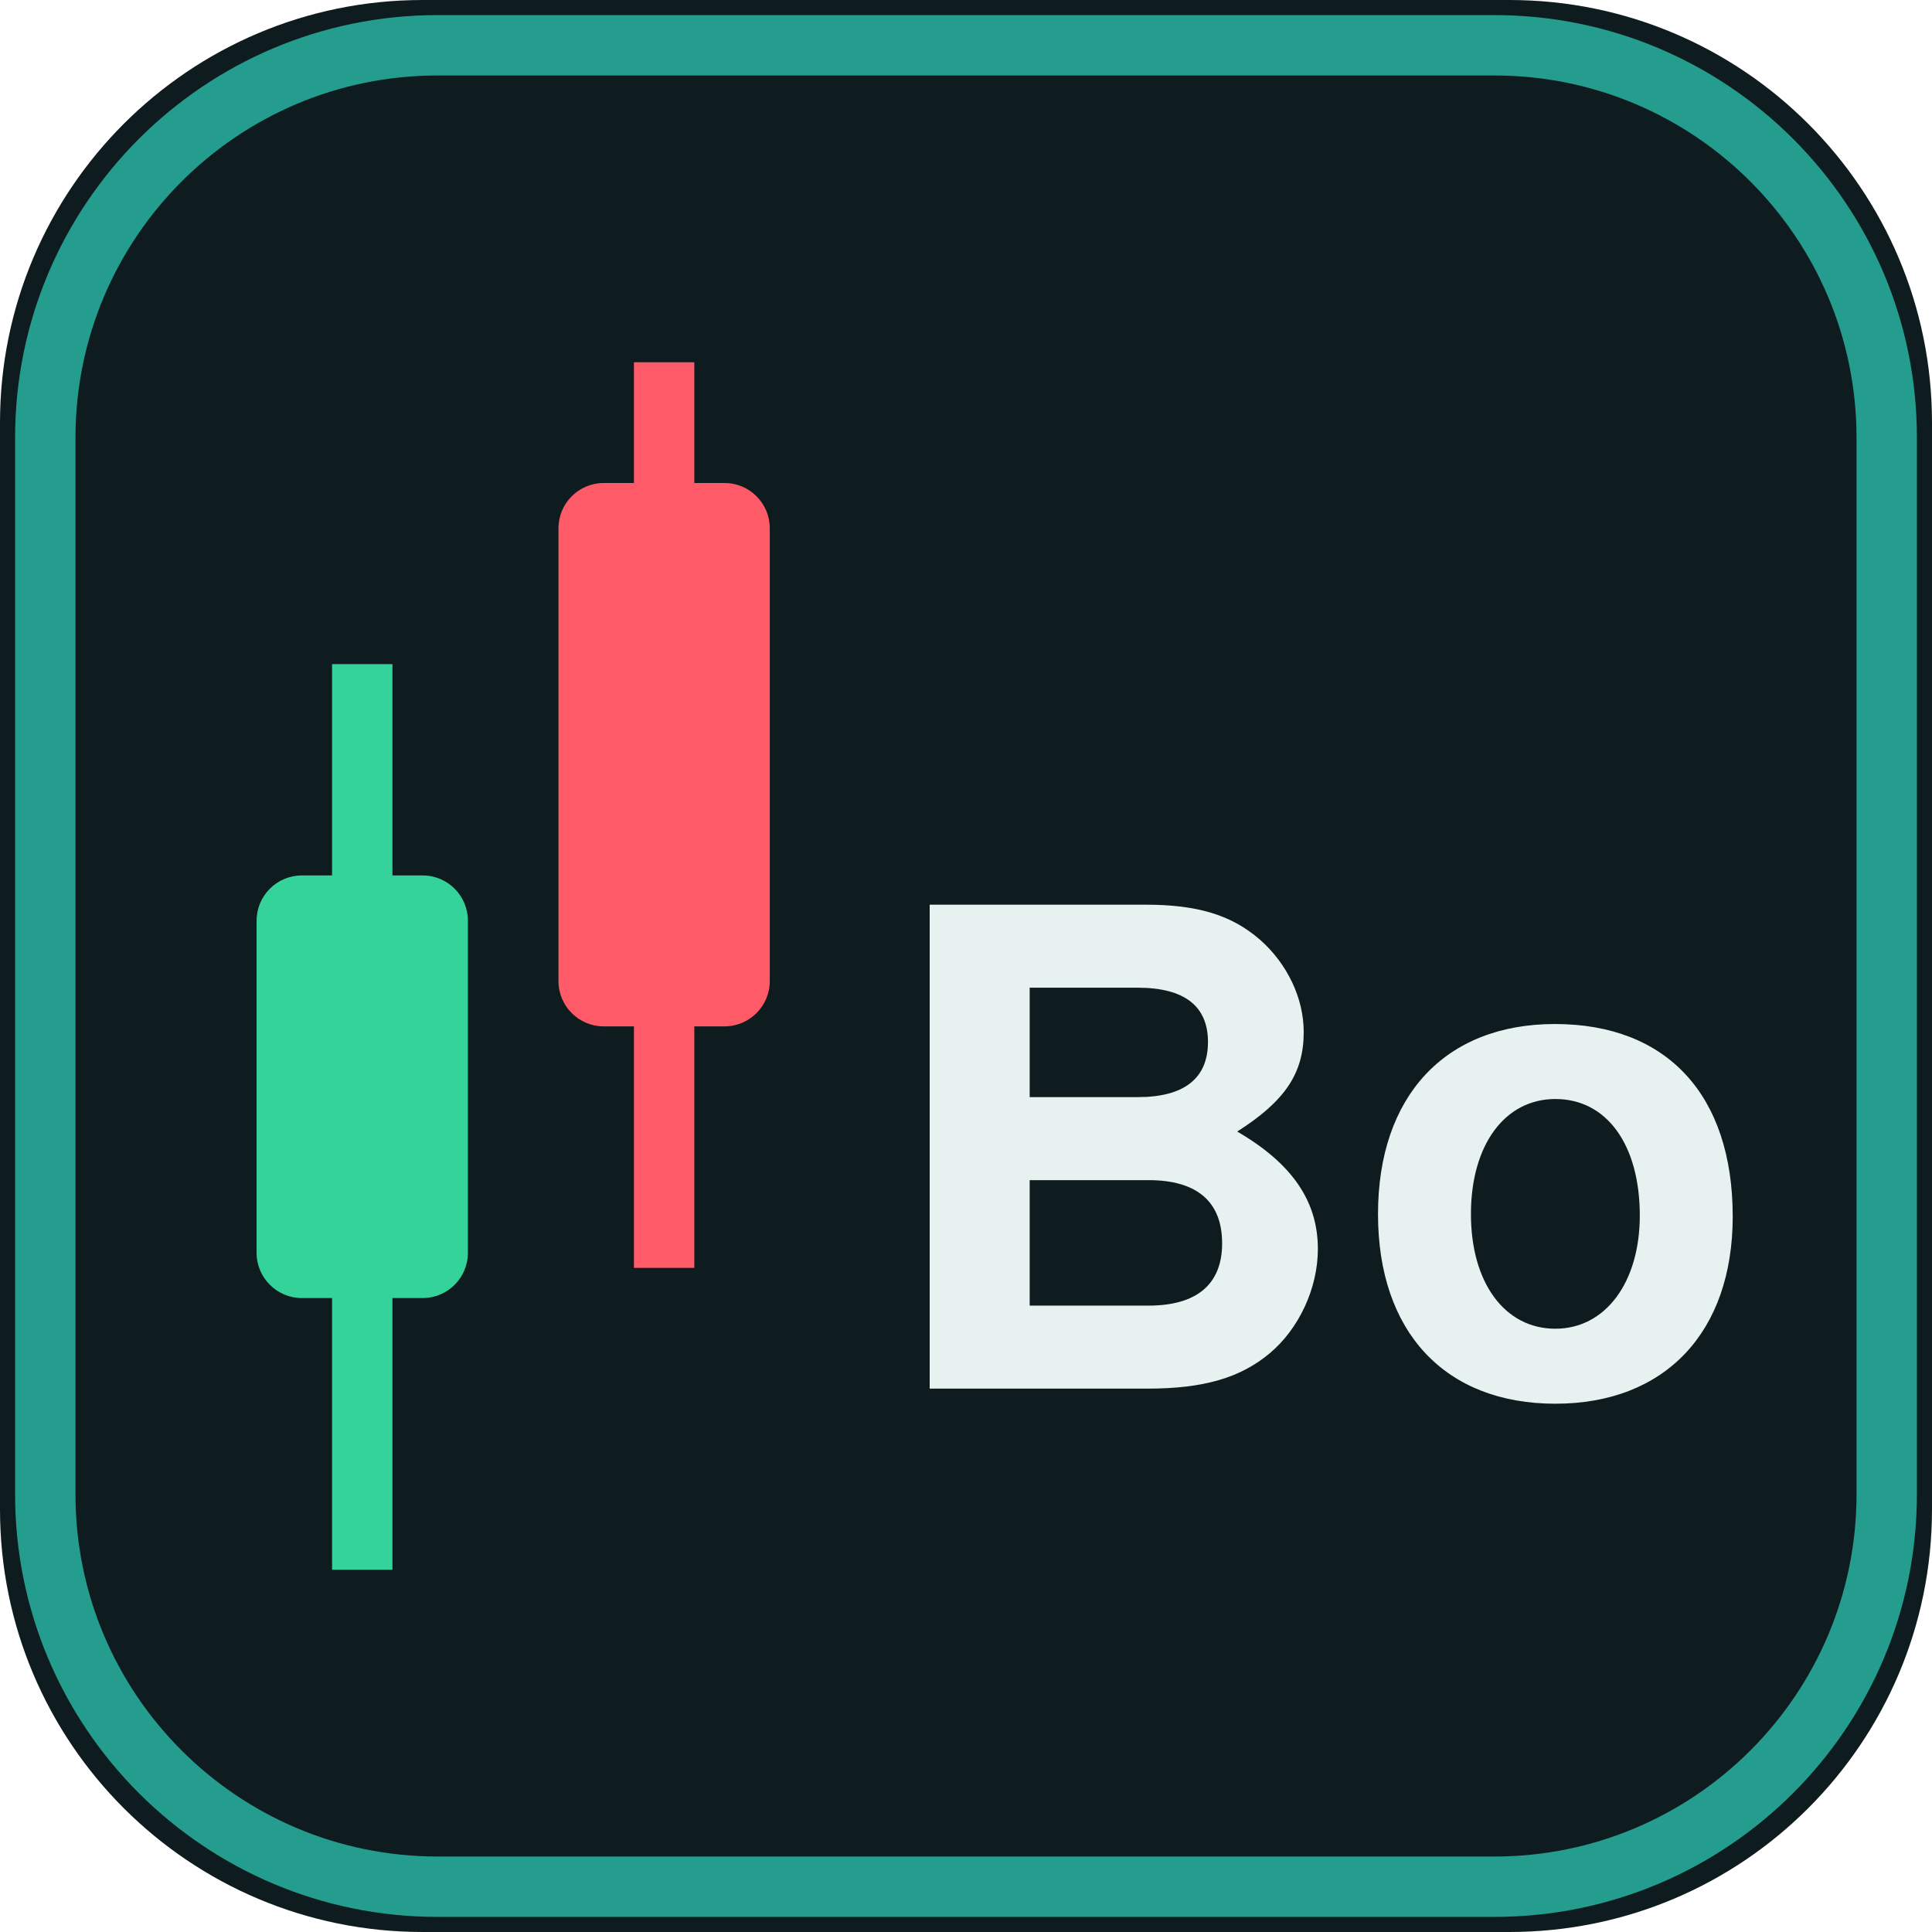
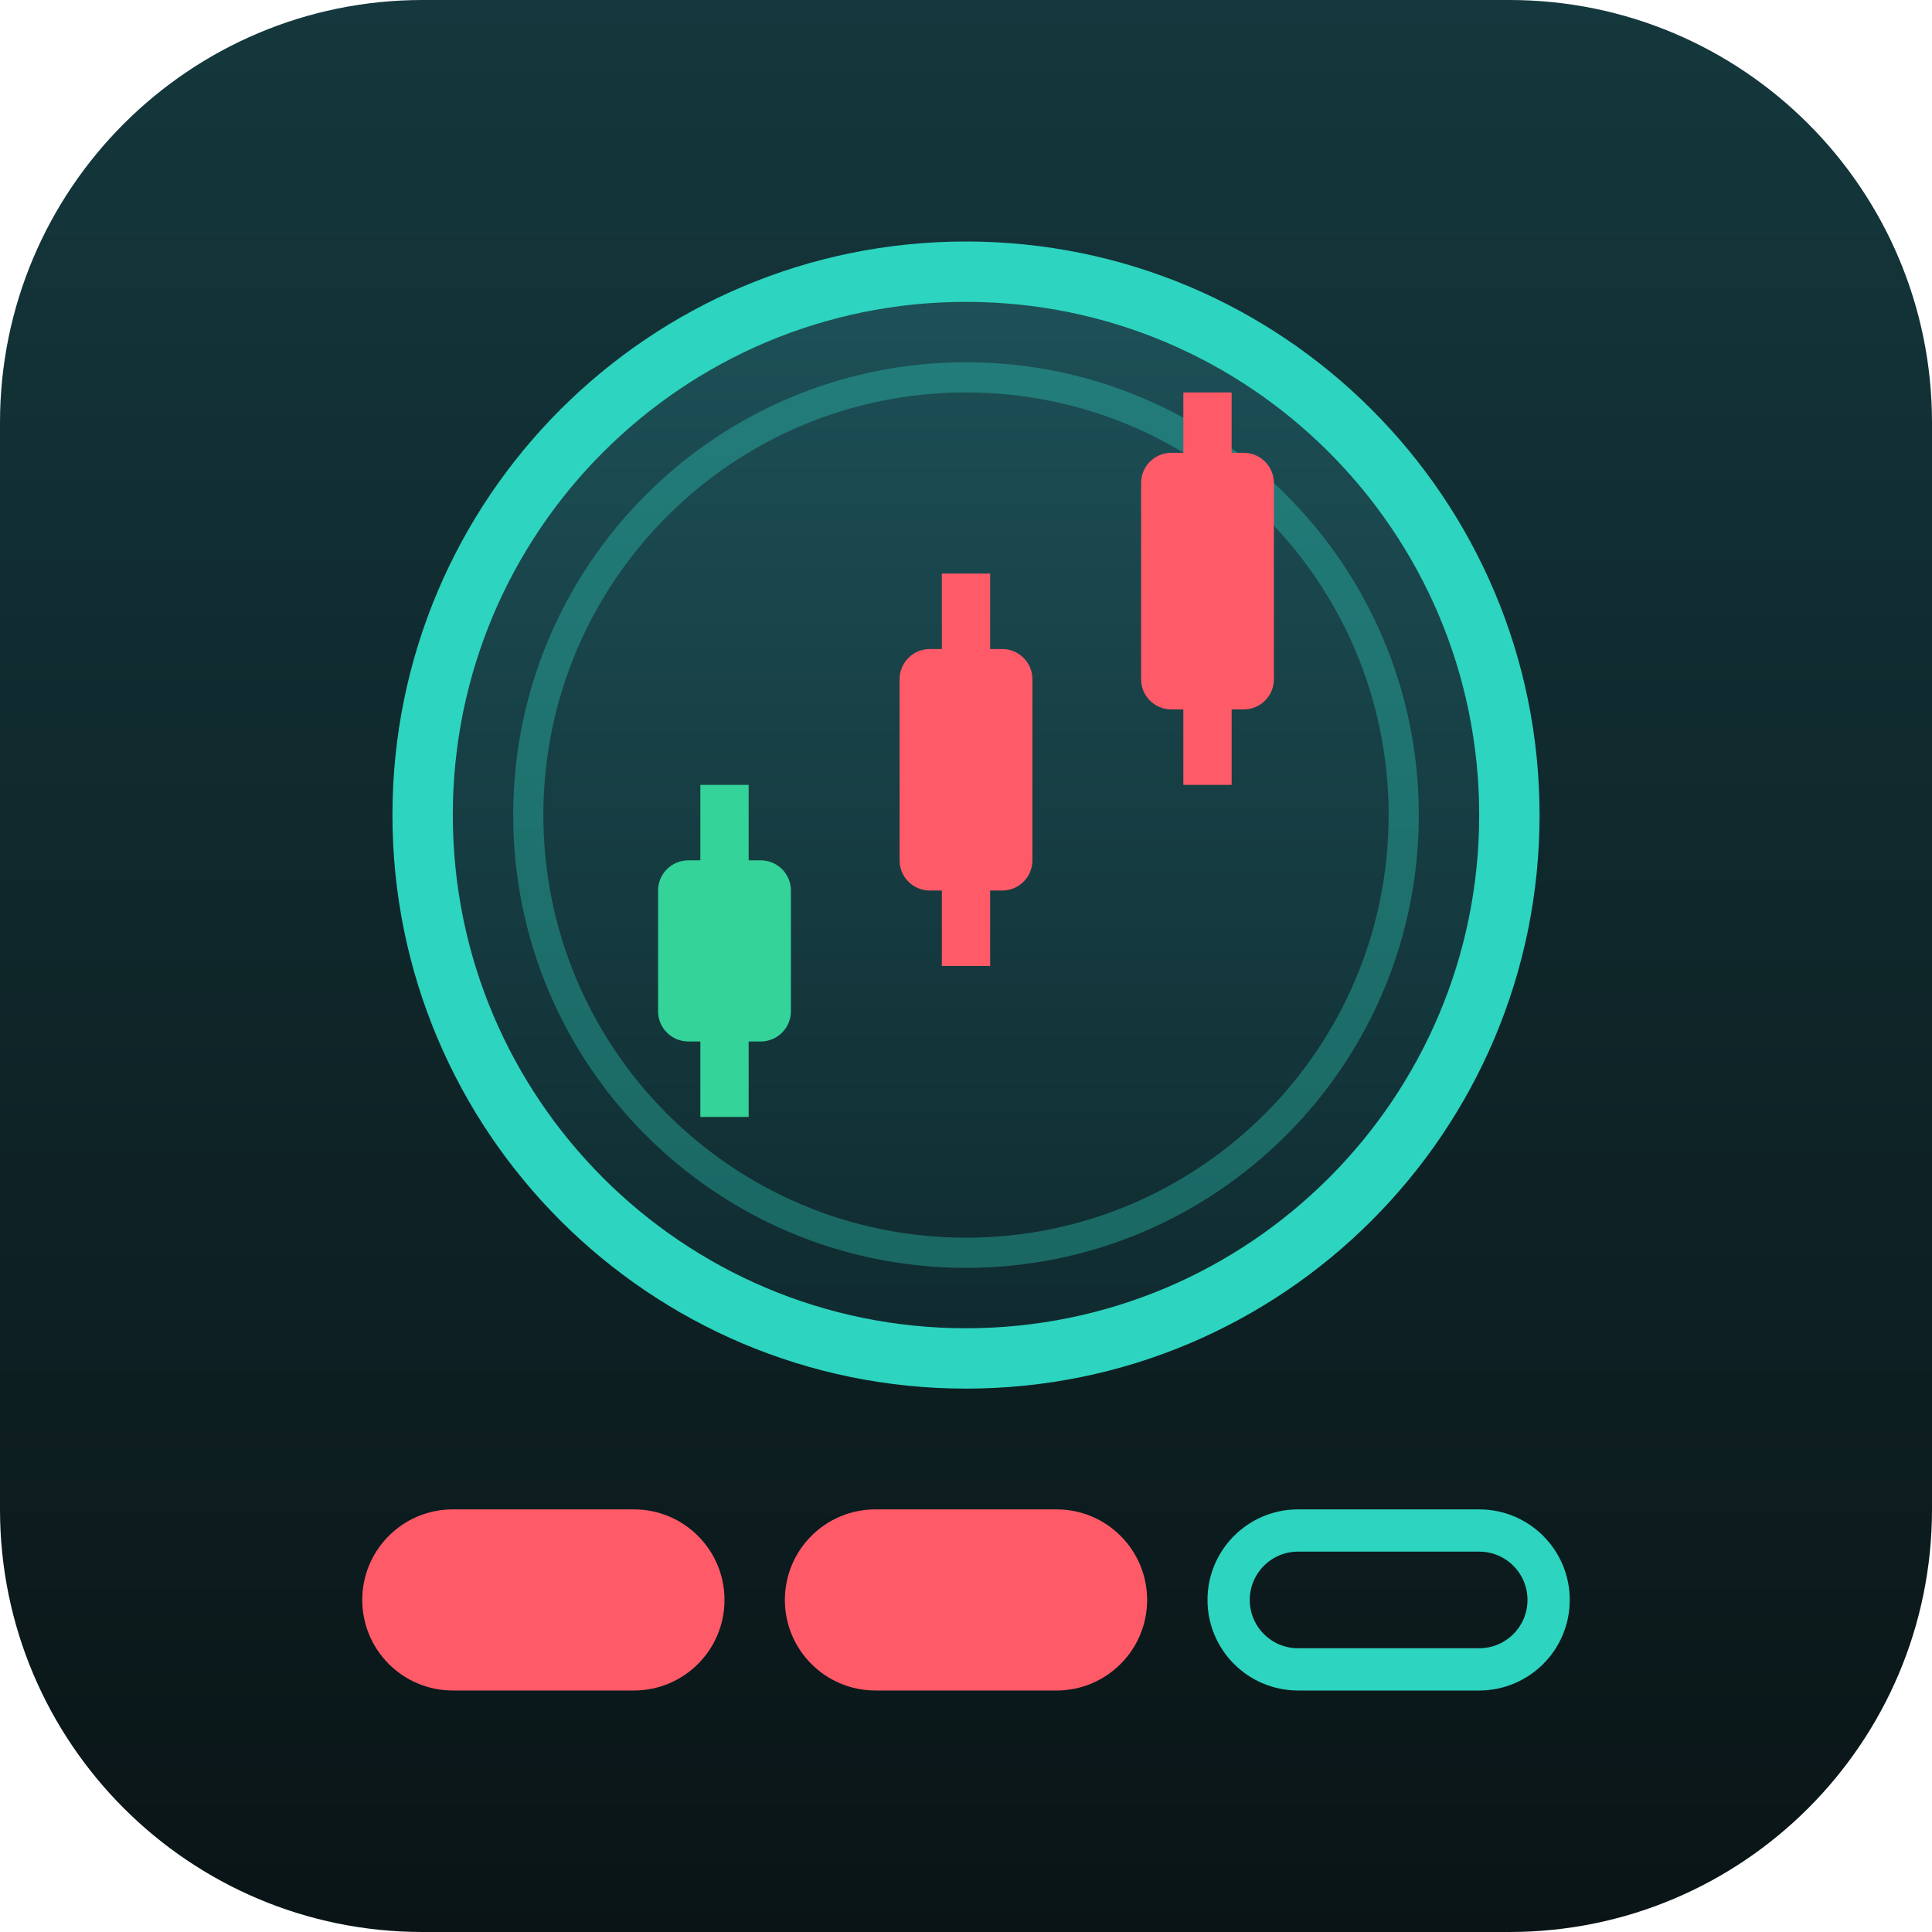
<svg xmlns="http://www.w3.org/2000/svg" viewBox="0 0 64 64">
-   <rect width="64" height="64" rx="14" fill="#0f1c1f" />
-   <rect x="1.5" y="1.5" width="61" height="61" rx="13" fill="none" stroke="#2dd4bf" stroke-width="2" opacity=".7" />
-   <line x1="12" y1="22" x2="12" y2="52" stroke="#34d399" stroke-width="2" />
-   <rect x="8.5" y="29" width="7" height="14" rx="1.5" fill="#34d399" />
-   <line x1="22" y1="12" x2="22" y2="42" stroke="#ff5a68" stroke-width="2" />
-   <rect x="18.5" y="16" width="7" height="18" rx="1.5" fill="#ff5a68" />
-   <text x="29" y="46" font-family="Segoe UI, Helvetica, Arial, sans-serif" font-size="22" font-weight="800" fill="#e6f1f0" textLength="30" lengthAdjust="spacingAndGlyphs">Bo</text>
+   <defs>
+     <linearGradient id="bg" x1="0" y1="0" x2="0" y2="1">
+       <stop offset="0" stop-color="#14383d" />
+       <stop offset="1" stop-color="#0a1416" />
+     </linearGradient>
+     <linearGradient id="disc" x1="0" y1="0" x2="0" y2="1">
+       <stop offset="0" stop-color="#1d5158" />
+       <stop offset="1" stop-color="#0f2a2e" />
+     </linearGradient>
+   </defs>
+   <rect width="64" height="64" rx="14" fill="url(#bg)" />
+   <circle cx="32" cy="27" r="18" fill="url(#disc)" stroke="#2dd4bf" stroke-width="2" />
+   <circle cx="32" cy="27" r="14.5" fill="none" stroke="#2dd4bf" stroke-width="1" opacity=".35" />
+   <line x1="24" y1="26" x2="24" y2="37" stroke="#34d399" stroke-width="1.6" />
+   <rect x="21.8" y="28.5" width="4.4" height="6" rx="1" fill="#34d399" />
+   <line x1="32" y1="19" x2="32" y2="32" stroke="#ff5a68" stroke-width="1.6" />
+   <rect x="29.8" y="21.5" width="4.4" height="8" rx="1" fill="#ff5a68" />
+   <line x1="40" y1="13" x2="40" y2="26" stroke="#ff5a68" stroke-width="1.6" />
+   <rect x="37.8" y="15" width="4.4" height="8.5" rx="1" fill="#ff5a68" />
+   <rect x="12" y="50" width="12" height="6" rx="3" fill="#ff5a68" />
+   <rect x="26" y="50" width="12" height="6" rx="3" fill="#ff5a68" />
+   <rect x="40.7" y="50.7" width="10.6" height="4.6" rx="2.3" fill="none" stroke="#2dd4bf" stroke-width="1.4" />
</svg>
